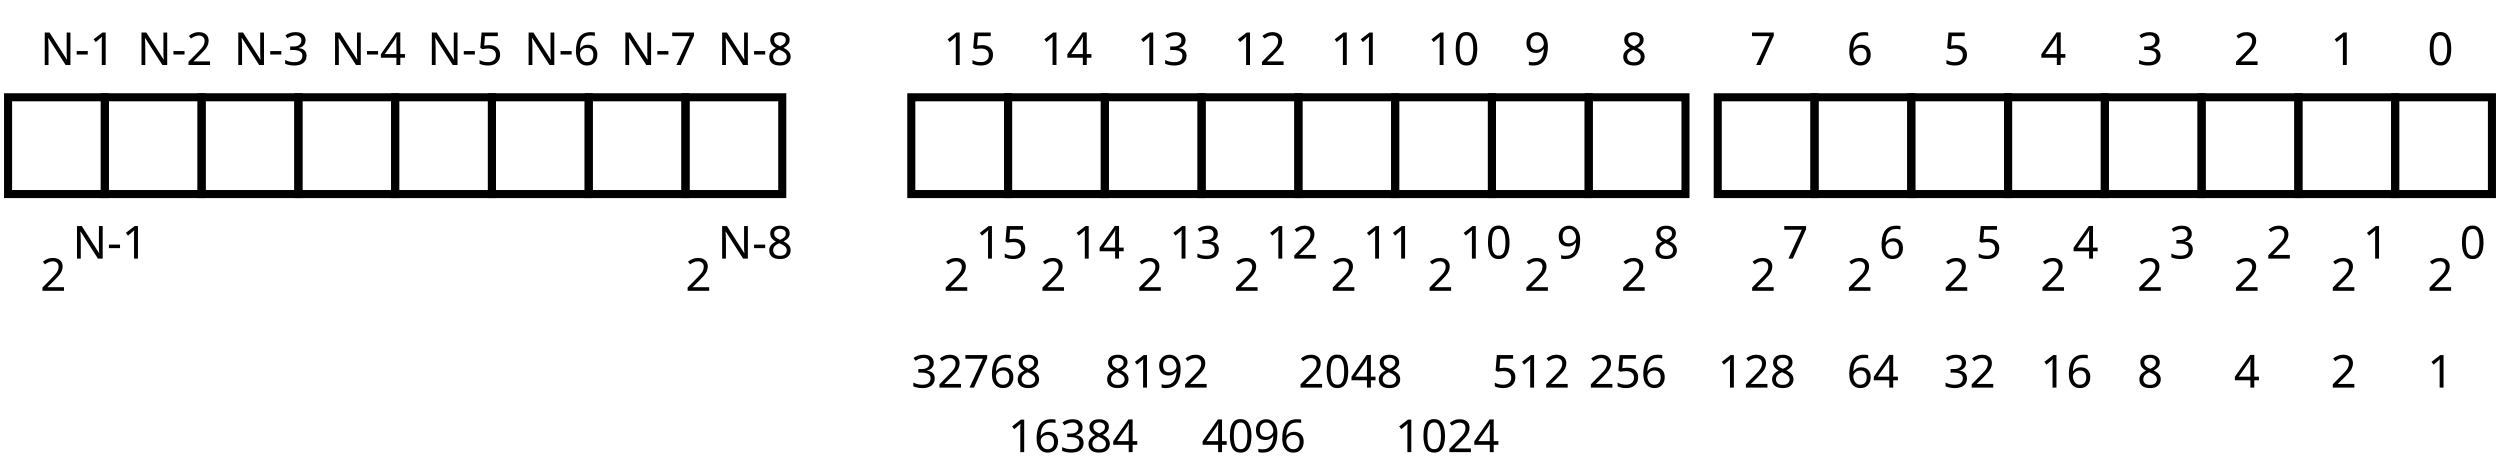
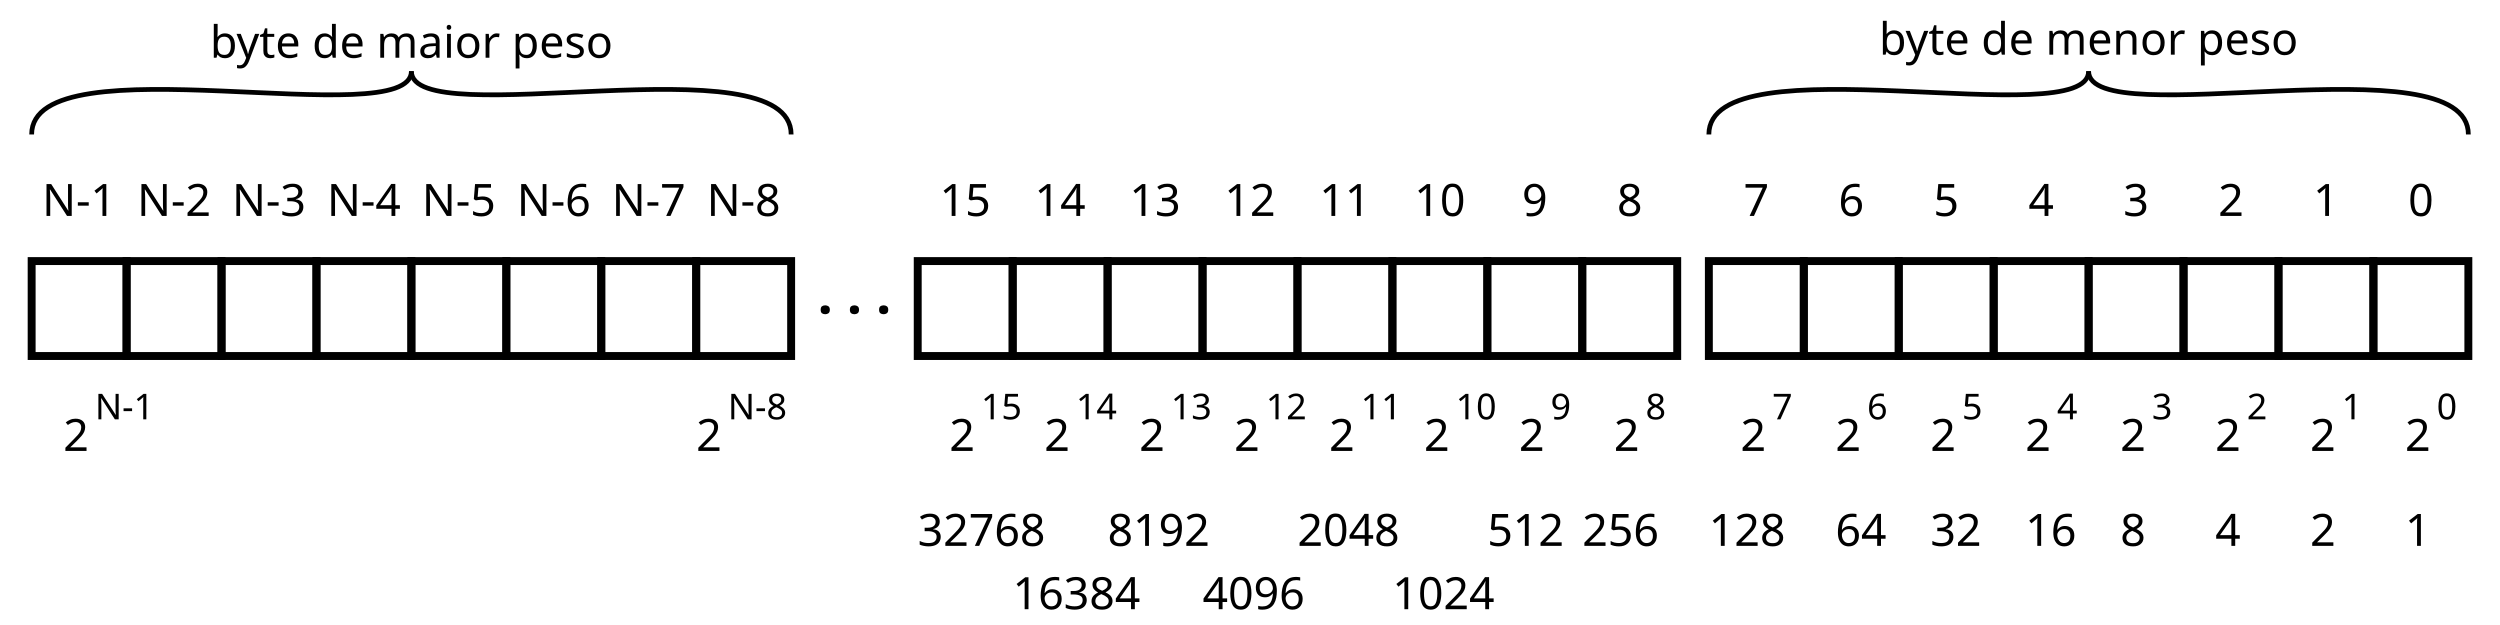
- <svg xmlns="http://www.w3.org/2000/svg" width="16cm" height="3cm" viewBox="-1 9 310 56">
+ <svg xmlns="http://www.w3.org/2000/svg" width="16cm" height="4cm" viewBox="-1 27 310 79">
  <g id="Background" />
  <g id="Background" />
  <g id="Background" />
  <g id="Background">
-     <rect style="fill: none; stroke-opacity: 1; stroke-width: 1; stroke: #000000" x="84" y="20" width="12" height="12" rx="0" ry="0" />
-     <rect style="fill: none; stroke-opacity: 1; stroke-width: 1; stroke: #000000" x="212" y="20" width="12" height="12" rx="0" ry="0" />
-     <rect style="fill: none; stroke-opacity: 1; stroke-width: 1; stroke: #000000" x="224" y="20" width="12" height="12" rx="0" ry="0" />
-     <rect style="fill: none; stroke-opacity: 1; stroke-width: 1; stroke: #000000" x="236" y="20" width="12" height="12" rx="0" ry="0" />
-     <rect style="fill: none; stroke-opacity: 1; stroke-width: 1; stroke: #000000" x="248" y="20" width="12" height="12" rx="0" ry="0" />
-     <rect style="fill: none; stroke-opacity: 1; stroke-width: 1; stroke: #000000" x="260" y="20" width="12" height="12" rx="0" ry="0" />
-     <rect style="fill: none; stroke-opacity: 1; stroke-width: 1; stroke: #000000" x="272" y="20" width="12" height="12" rx="0" ry="0" />
-     <rect style="fill: none; stroke-opacity: 1; stroke-width: 1; stroke: #000000" x="284" y="20" width="12" height="12" rx="0" ry="0" />
-     <rect style="fill: none; stroke-opacity: 1; stroke-width: 1; stroke: #000000" x="296" y="20" width="12" height="12" rx="0" ry="0" />
-     <text font-size="5.644" style="fill: #000000; fill-opacity: 1; stroke: none;text-anchor:start;font-family:sans-serif;font-style:normal;font-weight:normal" x="300" y="16">
-       <tspan x="300" y="16">0</tspan>
-     </text>
-     <text font-size="5.644" style="fill: #000000; fill-opacity: 1; stroke: none;text-anchor:start;font-family:sans-serif;font-style:normal;font-weight:normal" x="288" y="16">
-       <tspan x="288" y="16">1</tspan>
-     </text>
-     <text font-size="5.644" style="fill: #000000; fill-opacity: 1; stroke: none;text-anchor:start;font-family:sans-serif;font-style:normal;font-weight:normal" x="276" y="16">
-       <tspan x="276" y="16">2</tspan>
-     </text>
-     <text font-size="5.644" style="fill: #000000; fill-opacity: 1; stroke: none;text-anchor:start;font-family:sans-serif;font-style:normal;font-weight:normal" x="264" y="16">
-       <tspan x="264" y="16">3</tspan>
-     </text>
-     <text font-size="5.644" style="fill: #000000; fill-opacity: 1; stroke: none;text-anchor:start;font-family:sans-serif;font-style:normal;font-weight:normal" x="252" y="16">
-       <tspan x="252" y="16">4</tspan>
-     </text>
-     <text font-size="5.644" style="fill: #000000; fill-opacity: 1; stroke: none;text-anchor:start;font-family:sans-serif;font-style:normal;font-weight:normal" x="240" y="16">
-       <tspan x="240" y="16">5</tspan>
-     </text>
-     <text font-size="5.644" style="fill: #000000; fill-opacity: 1; stroke: none;text-anchor:start;font-family:sans-serif;font-style:normal;font-weight:normal" x="228" y="16">
-       <tspan x="228" y="16">6</tspan>
-     </text>
-     <text font-size="5.644" style="fill: #000000; fill-opacity: 1; stroke: none;text-anchor:start;font-family:sans-serif;font-style:normal;font-weight:normal" x="216" y="16">
-       <tspan x="216" y="16">7</tspan>
-     </text>
-     <text font-size="5.644" style="fill: #000000; fill-opacity: 1; stroke: none;text-anchor:start;font-family:sans-serif;font-style:normal;font-weight:normal" x="200" y="16">
-       <tspan x="200" y="16">8</tspan>
-     </text>
-     <text font-size="5.644" style="fill: #000000; fill-opacity: 1; stroke: none;text-anchor:start;font-family:sans-serif;font-style:normal;font-weight:normal" x="304" y="40">
-       <tspan x="304" y="40">0</tspan>
-     </text>
-     <text font-size="5.644" style="fill: #000000; fill-opacity: 1; stroke: none;text-anchor:start;font-family:sans-serif;font-style:normal;font-weight:normal" x="292" y="40">
-       <tspan x="292" y="40">1</tspan>
-     </text>
-     <text font-size="5.644" style="fill: #000000; fill-opacity: 1; stroke: none;text-anchor:start;font-family:sans-serif;font-style:normal;font-weight:normal" x="280" y="40">
-       <tspan x="280" y="40">2</tspan>
-     </text>
-     <text font-size="5.644" style="fill: #000000; fill-opacity: 1; stroke: none;text-anchor:start;font-family:sans-serif;font-style:normal;font-weight:normal" x="268" y="40">
-       <tspan x="268" y="40">3</tspan>
-     </text>
-     <text font-size="5.644" style="fill: #000000; fill-opacity: 1; stroke: none;text-anchor:start;font-family:sans-serif;font-style:normal;font-weight:normal" x="256" y="40">
-       <tspan x="256" y="40">4</tspan>
-     </text>
-     <text font-size="5.644" style="fill: #000000; fill-opacity: 1; stroke: none;text-anchor:start;font-family:sans-serif;font-style:normal;font-weight:normal" x="204" y="40">
-       <tspan x="204" y="40">8</tspan>
-     </text>
-     <text font-size="5.644" style="fill: #000000; fill-opacity: 1; stroke: none;text-anchor:start;font-family:sans-serif;font-style:normal;font-weight:normal" x="220" y="40">
-       <tspan x="220" y="40">7</tspan>
-     </text>
-     <rect style="fill: none; stroke-opacity: 1; stroke-width: 1; stroke: #000000" x="24" y="20" width="12" height="12" rx="0" ry="0" />
-     <rect style="fill: none; stroke-opacity: 1; stroke-width: 1; stroke: #000000" x="36" y="20" width="12" height="12" rx="0" ry="0" />
-     <rect style="fill: none; stroke-opacity: 1; stroke-width: 1; stroke: #000000" x="48" y="20" width="12" height="12" rx="0" ry="0" />
-     <rect style="fill: none; stroke-opacity: 1; stroke-width: 1; stroke: #000000" x="60" y="20" width="12" height="12" rx="0" ry="0" />
-     <rect style="fill: none; stroke-opacity: 1; stroke-width: 1; stroke: #000000" x="72" y="20" width="12" height="12" rx="0" ry="0" />
-     <text font-size="5.644" style="fill: #000000; fill-opacity: 1; stroke: none;text-anchor:start;font-family:sans-serif;font-style:normal;font-weight:normal" x="244" y="40">
-       <tspan x="244" y="40">5</tspan>
-     </text>
-     <text font-size="5.644" style="fill: #000000; fill-opacity: 1; stroke: none;text-anchor:start;font-family:sans-serif;font-style:normal;font-weight:normal" x="232" y="40">
-       <tspan x="232" y="40">6</tspan>
-     </text>
-     <text font-size="5.644" style="fill: #000000; fill-opacity: 1; stroke: none;text-anchor:start;font-family:sans-serif;font-style:normal;font-weight:normal" x="188" y="16">
-       <tspan x="188" y="16">9</tspan>
-     </text>
-     <text font-size="5.644" style="fill: #000000; fill-opacity: 1; stroke: none;text-anchor:start;font-family:sans-serif;font-style:normal;font-weight:normal" x="176" y="16">
-       <tspan x="176" y="16">10</tspan>
-     </text>
-     <text font-size="5.644" style="fill: #000000; fill-opacity: 1; stroke: none;text-anchor:start;font-family:sans-serif;font-style:normal;font-weight:normal" x="164" y="16">
-       <tspan x="164" y="16">11</tspan>
-     </text>
-     <text font-size="5.644" style="fill: #000000; fill-opacity: 1; stroke: none;text-anchor:start;font-family:sans-serif;font-style:normal;font-weight:normal" x="152" y="16">
-       <tspan x="152" y="16">12</tspan>
-     </text>
-     <text font-size="5.644" style="fill: #000000; fill-opacity: 1; stroke: none;text-anchor:start;font-family:sans-serif;font-style:normal;font-weight:normal" x="140" y="16">
-       <tspan x="140" y="16">13</tspan>
-     </text>
-     <text font-size="5.644" style="fill: #000000; fill-opacity: 1; stroke: none;text-anchor:start;font-family:sans-serif;font-style:normal;font-weight:normal" x="196" y="56">
-       <tspan x="196" y="56">256</tspan>
-     </text>
-     <text font-size="5.644" style="fill: #000000; fill-opacity: 1; stroke: none;text-anchor:start;font-family:sans-serif;font-style:normal;font-weight:normal" x="212" y="56">
-       <tspan x="212" y="56">128</tspan>
-     </text>
-     <text font-size="5.644" style="fill: #000000; fill-opacity: 1; stroke: none;text-anchor:start;font-family:sans-serif;font-style:normal;font-weight:normal" x="228" y="56">
-       <tspan x="228" y="56">64</tspan>
-     </text>
-     <text font-size="5.644" style="fill: #000000; fill-opacity: 1; stroke: none;text-anchor:start;font-family:sans-serif;font-style:normal;font-weight:normal" x="240" y="56">
-       <tspan x="240" y="56">32</tspan>
-     </text>
-     <text font-size="5.644" style="fill: #000000; fill-opacity: 1; stroke: none;text-anchor:start;font-family:sans-serif;font-style:normal;font-weight:normal" x="252" y="56">
-       <tspan x="252" y="56">16</tspan>
-     </text>
-     <text font-size="5.644" style="fill: #000000; fill-opacity: 1; stroke: none;text-anchor:start;font-family:sans-serif;font-style:normal;font-weight:normal" x="264" y="56">
-       <tspan x="264" y="56">8</tspan>
-     </text>
-     <text font-size="5.644" style="fill: #000000; fill-opacity: 1; stroke: none;text-anchor:start;font-family:sans-serif;font-style:normal;font-weight:normal" x="276" y="56">
-       <tspan x="276" y="56">4</tspan>
-     </text>
-     <text font-size="5.644" style="fill: #000000; fill-opacity: 1; stroke: none;text-anchor:start;font-family:sans-serif;font-style:normal;font-weight:normal" x="288" y="56">
-       <tspan x="288" y="56">2</tspan>
-     </text>
-     <text font-size="5.644" style="fill: #000000; fill-opacity: 1; stroke: none;text-anchor:start;font-family:sans-serif;font-style:normal;font-weight:normal" x="300" y="56">
-       <tspan x="300" y="56">1</tspan>
-     </text>
-     <text font-size="5.644" style="fill: #000000; fill-opacity: 1; stroke: none;text-anchor:start;font-family:sans-serif;font-style:normal;font-weight:normal" x="200" y="44">
-       <tspan x="200" y="44">2</tspan>
-     </text>
-     <text font-size="5.644" style="fill: #000000; fill-opacity: 1; stroke: none;text-anchor:start;font-family:sans-serif;font-style:normal;font-weight:normal" x="216" y="44">
-       <tspan x="216" y="44">2</tspan>
-     </text>
-     <text font-size="5.644" style="fill: #000000; fill-opacity: 1; stroke: none;text-anchor:start;font-family:sans-serif;font-style:normal;font-weight:normal" x="228" y="44">
-       <tspan x="228" y="44">2</tspan>
-     </text>
-     <text font-size="5.644" style="fill: #000000; fill-opacity: 1; stroke: none;text-anchor:start;font-family:sans-serif;font-style:normal;font-weight:normal" x="240" y="44">
-       <tspan x="240" y="44">2</tspan>
-     </text>
-     <text font-size="5.644" style="fill: #000000; fill-opacity: 1; stroke: none;text-anchor:start;font-family:sans-serif;font-style:normal;font-weight:normal" x="252" y="44">
-       <tspan x="252" y="44">2</tspan>
-     </text>
-     <text font-size="5.644" style="fill: #000000; fill-opacity: 1; stroke: none;text-anchor:start;font-family:sans-serif;font-style:normal;font-weight:normal" x="264" y="44">
-       <tspan x="264" y="44">2</tspan>
-     </text>
-     <text font-size="5.644" style="fill: #000000; fill-opacity: 1; stroke: none;text-anchor:start;font-family:sans-serif;font-style:normal;font-weight:normal" x="276" y="44">
-       <tspan x="276" y="44">2</tspan>
-     </text>
-     <text font-size="5.644" style="fill: #000000; fill-opacity: 1; stroke: none;text-anchor:start;font-family:sans-serif;font-style:normal;font-weight:normal" x="288" y="44">
-       <tspan x="288" y="44">2</tspan>
-     </text>
-     <text font-size="5.644" style="fill: #000000; fill-opacity: 1; stroke: none;text-anchor:start;font-family:sans-serif;font-style:normal;font-weight:normal" x="300" y="44">
-       <tspan x="300" y="44">2</tspan>
-     </text>
-     <text font-size="5.644" style="fill: #000000; fill-opacity: 1; stroke: none;text-anchor:start;font-family:sans-serif;font-style:normal;font-weight:normal" x="232" y="36">
-       <tspan x="232" y="36" />
-     </text>
-     <rect style="fill: none; stroke-opacity: 1; stroke-width: 1; stroke: #000000" x="112" y="20" width="12" height="12" rx="0" ry="0" />
-     <rect style="fill: none; stroke-opacity: 1; stroke-width: 1; stroke: #000000" x="124" y="20" width="12" height="12" rx="0" ry="0" />
-     <rect style="fill: none; stroke-opacity: 1; stroke-width: 1; stroke: #000000" x="136" y="20" width="12" height="12" rx="0" ry="0" />
-     <rect style="fill: none; stroke-opacity: 1; stroke-width: 1; stroke: #000000" x="148" y="20" width="12" height="12" rx="0" ry="0" />
-     <rect style="fill: none; stroke-opacity: 1; stroke-width: 1; stroke: #000000" x="160" y="20" width="12" height="12" rx="0" ry="0" />
-     <rect style="fill: none; stroke-opacity: 1; stroke-width: 1; stroke: #000000" x="172" y="20" width="12" height="12" rx="0" ry="0" />
-     <rect style="fill: none; stroke-opacity: 1; stroke-width: 1; stroke: #000000" x="184" y="20" width="12" height="12" rx="0" ry="0" />
-     <rect style="fill: none; stroke-opacity: 1; stroke-width: 1; stroke: #000000" x="196" y="20" width="12" height="12" rx="0" ry="0" />
-     <text font-size="5.644" style="fill: #000000; fill-opacity: 1; stroke: none;text-anchor:start;font-family:sans-serif;font-style:normal;font-weight:normal" x="128" y="16">
-       <tspan x="128" y="16">14</tspan>
-     </text>
-     <text font-size="5.644" style="fill: #000000; fill-opacity: 1; stroke: none;text-anchor:start;font-family:sans-serif;font-style:normal;font-weight:normal" x="116" y="16">
-       <tspan x="116" y="16">15</tspan>
-     </text>
-     <rect style="fill: none; stroke-opacity: 1; stroke-width: 1; stroke: #000000" x="0" y="20" width="12" height="12" rx="0" ry="0" />
-     <rect style="fill: none; stroke-opacity: 1; stroke-width: 1; stroke: #000000" x="12" y="20" width="12" height="12" rx="0" ry="0" />
-     <text font-size="5.644" style="fill: #000000; fill-opacity: 1; stroke: none;text-anchor:start;font-family:sans-serif;font-style:normal;font-weight:normal" x="4" y="16">
-       <tspan x="4" y="16">N-1</tspan>
-     </text>
-     <text font-size="5.644" style="fill: #000000; fill-opacity: 1; stroke: none;text-anchor:start;font-family:sans-serif;font-style:normal;font-weight:normal" x="16" y="16">
-       <tspan x="16" y="16">N-2</tspan>
-     </text>
-     <text font-size="5.644" style="fill: #000000; fill-opacity: 1; stroke: none;text-anchor:start;font-family:sans-serif;font-style:normal;font-weight:normal" x="28" y="16">
-       <tspan x="28" y="16">N-3</tspan>
-     </text>
-     <text font-size="5.644" style="fill: #000000; fill-opacity: 1; stroke: none;text-anchor:start;font-family:sans-serif;font-style:normal;font-weight:normal" x="40" y="16">
-       <tspan x="40" y="16">N-4</tspan>
-     </text>
-     <text font-size="5.644" style="fill: #000000; fill-opacity: 1; stroke: none;text-anchor:start;font-family:sans-serif;font-style:normal;font-weight:normal" x="52" y="16">
-       <tspan x="52" y="16">N-5</tspan>
-     </text>
-     <text font-size="5.644" style="fill: #000000; fill-opacity: 1; stroke: none;text-anchor:start;font-family:sans-serif;font-style:normal;font-weight:normal" x="64" y="16">
-       <tspan x="64" y="16">N-6</tspan>
-     </text>
-     <text font-size="5.644" style="fill: #000000; fill-opacity: 1; stroke: none;text-anchor:start;font-family:sans-serif;font-style:normal;font-weight:normal" x="76" y="16">
-       <tspan x="76" y="16">N-7</tspan>
-     </text>
-     <text font-size="5.644" style="fill: #000000; fill-opacity: 1; stroke: none;text-anchor:start;font-family:sans-serif;font-style:normal;font-weight:normal" x="88" y="16">
-       <tspan x="88" y="16">N-8</tspan>
-     </text>
-     <text font-size="5.644" style="fill: #000000; fill-opacity: 1; stroke: none;text-anchor:start;font-family:sans-serif;font-style:normal;font-weight:normal" x="192" y="40">
-       <tspan x="192" y="40">9</tspan>
-     </text>
-     <text font-size="5.644" style="fill: #000000; fill-opacity: 1; stroke: none;text-anchor:start;font-family:sans-serif;font-style:normal;font-weight:normal" x="184" y="56">
-       <tspan x="184" y="56">512</tspan>
-     </text>
-     <text font-size="5.644" style="fill: #000000; fill-opacity: 1; stroke: none;text-anchor:start;font-family:sans-serif;font-style:normal;font-weight:normal" x="188" y="44">
-       <tspan x="188" y="44">2</tspan>
-     </text>
-     <text font-size="5.644" style="fill: #000000; fill-opacity: 1; stroke: none;text-anchor:start;font-family:sans-serif;font-style:normal;font-weight:normal" x="180" y="40">
-       <tspan x="180" y="40">10</tspan>
-     </text>
-     <text font-size="5.644" style="fill: #000000; fill-opacity: 1; stroke: none;text-anchor:start;font-family:sans-serif;font-style:normal;font-weight:normal" x="172" y="64">
-       <tspan x="172" y="64">1024</tspan>
-     </text>
-     <text font-size="5.644" style="fill: #000000; fill-opacity: 1; stroke: none;text-anchor:start;font-family:sans-serif;font-style:normal;font-weight:normal" x="176" y="44">
-       <tspan x="176" y="44">2</tspan>
-     </text>
-     <text font-size="5.644" style="fill: #000000; fill-opacity: 1; stroke: none;text-anchor:start;font-family:sans-serif;font-style:normal;font-weight:normal" x="168" y="40">
-       <tspan x="168" y="40">11</tspan>
-     </text>
-     <text font-size="5.644" style="fill: #000000; fill-opacity: 1; stroke: none;text-anchor:start;font-family:sans-serif;font-style:normal;font-weight:normal" x="160" y="56">
-       <tspan x="160" y="56">2048</tspan>
-     </text>
-     <text font-size="5.644" style="fill: #000000; fill-opacity: 1; stroke: none;text-anchor:start;font-family:sans-serif;font-style:normal;font-weight:normal" x="164" y="44">
-       <tspan x="164" y="44">2</tspan>
-     </text>
-     <text font-size="5.644" style="fill: #000000; fill-opacity: 1; stroke: none;text-anchor:start;font-family:sans-serif;font-style:normal;font-weight:normal" x="156" y="40">
-       <tspan x="156" y="40">12</tspan>
-     </text>
-     <text font-size="5.644" style="fill: #000000; fill-opacity: 1; stroke: none;text-anchor:start;font-family:sans-serif;font-style:normal;font-weight:normal" x="148" y="64">
-       <tspan x="148" y="64">4096</tspan>
-     </text>
-     <text font-size="5.644" style="fill: #000000; fill-opacity: 1; stroke: none;text-anchor:start;font-family:sans-serif;font-style:normal;font-weight:normal" x="152" y="44">
-       <tspan x="152" y="44">2</tspan>
-     </text>
-     <text font-size="5.644" style="fill: #000000; fill-opacity: 1; stroke: none;text-anchor:start;font-family:sans-serif;font-style:normal;font-weight:normal" x="144" y="40">
-       <tspan x="144" y="40">13</tspan>
-     </text>
-     <text font-size="5.644" style="fill: #000000; fill-opacity: 1; stroke: none;text-anchor:start;font-family:sans-serif;font-style:normal;font-weight:normal" x="136" y="56">
-       <tspan x="136" y="56">8192</tspan>
-     </text>
-     <text font-size="5.644" style="fill: #000000; fill-opacity: 1; stroke: none;text-anchor:start;font-family:sans-serif;font-style:normal;font-weight:normal" x="140" y="44">
-       <tspan x="140" y="44">2</tspan>
-     </text>
-     <text font-size="5.644" style="fill: #000000; fill-opacity: 1; stroke: none;text-anchor:start;font-family:sans-serif;font-style:normal;font-weight:normal" x="132" y="40">
-       <tspan x="132" y="40">14</tspan>
-     </text>
-     <text font-size="5.644" style="fill: #000000; fill-opacity: 1; stroke: none;text-anchor:start;font-family:sans-serif;font-style:normal;font-weight:normal" x="124" y="64">
-       <tspan x="124" y="64">16384</tspan>
-     </text>
-     <text font-size="5.644" style="fill: #000000; fill-opacity: 1; stroke: none;text-anchor:start;font-family:sans-serif;font-style:normal;font-weight:normal" x="128" y="44">
-       <tspan x="128" y="44">2</tspan>
-     </text>
-     <text font-size="5.644" style="fill: #000000; fill-opacity: 1; stroke: none;text-anchor:start;font-family:sans-serif;font-style:normal;font-weight:normal" x="120" y="40">
-       <tspan x="120" y="40">15</tspan>
-     </text>
-     <text font-size="5.644" style="fill: #000000; fill-opacity: 1; stroke: none;text-anchor:start;font-family:sans-serif;font-style:normal;font-weight:normal" x="112" y="56">
-       <tspan x="112" y="56">32768</tspan>
-     </text>
-     <text font-size="5.644" style="fill: #000000; fill-opacity: 1; stroke: none;text-anchor:start;font-family:sans-serif;font-style:normal;font-weight:normal" x="116" y="44">
-       <tspan x="116" y="44">2</tspan>
-     </text>
-     <text font-size="5.644" style="fill: #000000; fill-opacity: 1; stroke: none;text-anchor:start;font-family:sans-serif;font-style:normal;font-weight:normal" x="8" y="40">
-       <tspan x="8" y="40">N-1</tspan>
-     </text>
-     <text font-size="5.644" style="fill: #000000; fill-opacity: 1; stroke: none;text-anchor:start;font-family:sans-serif;font-style:normal;font-weight:normal" x="4" y="44">
-       <tspan x="4" y="44">2</tspan>
-     </text>
-     <text font-size="5.644" style="fill: #000000; fill-opacity: 1; stroke: none;text-anchor:start;font-family:sans-serif;font-style:normal;font-weight:normal" x="88" y="40">
-       <tspan x="88" y="40">N-8</tspan>
-     </text>
-     <text font-size="5.644" style="fill: #000000; fill-opacity: 1; stroke: none;text-anchor:start;font-family:sans-serif;font-style:normal;font-weight:normal" x="84" y="44">
-       <tspan x="84" y="44">2</tspan>
+     <rect style="fill: none; stroke-opacity: 1; stroke-width: 1; stroke: #000000" x="84" y="60" width="12" height="12" rx="0" ry="0" />
+     <rect style="fill: none; stroke-opacity: 1; stroke-width: 1; stroke: #000000" x="212" y="60" width="12" height="12" rx="0" ry="0" />
+     <rect style="fill: none; stroke-opacity: 1; stroke-width: 1; stroke: #000000" x="224" y="60" width="12" height="12" rx="0" ry="0" />
+     <rect style="fill: none; stroke-opacity: 1; stroke-width: 1; stroke: #000000" x="236" y="60" width="12" height="12" rx="0" ry="0" />
+     <rect style="fill: none; stroke-opacity: 1; stroke-width: 1; stroke: #000000" x="248" y="60" width="12" height="12" rx="0" ry="0" />
+     <rect style="fill: none; stroke-opacity: 1; stroke-width: 1; stroke: #000000" x="260" y="60" width="12" height="12" rx="0" ry="0" />
+     <rect style="fill: none; stroke-opacity: 1; stroke-width: 1; stroke: #000000" x="272" y="60" width="12" height="12" rx="0" ry="0" />
+     <rect style="fill: none; stroke-opacity: 1; stroke-width: 1; stroke: #000000" x="284" y="60" width="12" height="12" rx="0" ry="0" />
+     <rect style="fill: none; stroke-opacity: 1; stroke-width: 1; stroke: #000000" x="296" y="60" width="12" height="12" rx="0" ry="0" />
+     <text font-size="5.644" style="fill: #000000; fill-opacity: 1; stroke: none;text-anchor:middle;font-family:sans-serif;font-style:normal;font-weight:normal" x="302" y="54.3">
+       <tspan x="302" y="54.3">0</tspan>
+     </text>
+     <text font-size="5.644" style="fill: #000000; fill-opacity: 1; stroke: none;text-anchor:middle;font-family:sans-serif;font-style:normal;font-weight:normal" x="290" y="54.3">
+       <tspan x="290" y="54.3">1</tspan>
+     </text>
+     <text font-size="5.644" style="fill: #000000; fill-opacity: 1; stroke: none;text-anchor:middle;font-family:sans-serif;font-style:normal;font-weight:normal" x="278" y="54.3">
+       <tspan x="278" y="54.3">2</tspan>
+     </text>
+     <text font-size="5.644" style="fill: #000000; fill-opacity: 1; stroke: none;text-anchor:middle;font-family:sans-serif;font-style:normal;font-weight:normal" x="266" y="54.3">
+       <tspan x="266" y="54.3">3</tspan>
+     </text>
+     <text font-size="5.644" style="fill: #000000; fill-opacity: 1; stroke: none;text-anchor:middle;font-family:sans-serif;font-style:normal;font-weight:normal" x="254" y="54.3">
+       <tspan x="254" y="54.3">4</tspan>
+     </text>
+     <text font-size="5.644" style="fill: #000000; fill-opacity: 1; stroke: none;text-anchor:middle;font-family:sans-serif;font-style:normal;font-weight:normal" x="242" y="54.3">
+       <tspan x="242" y="54.3">5</tspan>
+     </text>
+     <text font-size="5.644" style="fill: #000000; fill-opacity: 1; stroke: none;text-anchor:middle;font-family:sans-serif;font-style:normal;font-weight:normal" x="230" y="54.3">
+       <tspan x="230" y="54.3">6</tspan>
+     </text>
+     <text font-size="5.644" style="fill: #000000; fill-opacity: 1; stroke: none;text-anchor:middle;font-family:sans-serif;font-style:normal;font-weight:normal" x="218" y="54.3">
+       <tspan x="218" y="54.3">7</tspan>
+     </text>
+     <text font-size="5.644" style="fill: #000000; fill-opacity: 1; stroke: none;text-anchor:middle;font-family:sans-serif;font-style:normal;font-weight:normal" x="202" y="54.3">
+       <tspan x="202" y="54.3">8</tspan>
+     </text>
+     <text font-size="4.516" style="fill: #000000; fill-opacity: 1; stroke: none;text-anchor:start;font-family:sans-serif;font-style:normal;font-weight:normal" x="304" y="80">
+       <tspan x="304" y="80">0</tspan>
+     </text>
+     <text font-size="4.516" style="fill: #000000; fill-opacity: 1; stroke: none;text-anchor:start;font-family:sans-serif;font-style:normal;font-weight:normal" x="292" y="80">
+       <tspan x="292" y="80">1</tspan>
+     </text>
+     <text font-size="4.516" style="fill: #000000; fill-opacity: 1; stroke: none;text-anchor:start;font-family:sans-serif;font-style:normal;font-weight:normal" x="280" y="80">
+       <tspan x="280" y="80">2</tspan>
+     </text>
+     <text font-size="4.516" style="fill: #000000; fill-opacity: 1; stroke: none;text-anchor:start;font-family:sans-serif;font-style:normal;font-weight:normal" x="268" y="80">
+       <tspan x="268" y="80">3</tspan>
+     </text>
+     <text font-size="4.516" style="fill: #000000; fill-opacity: 1; stroke: none;text-anchor:start;font-family:sans-serif;font-style:normal;font-weight:normal" x="256" y="80">
+       <tspan x="256" y="80">4</tspan>
+     </text>
+     <text font-size="4.516" style="fill: #000000; fill-opacity: 1; stroke: none;text-anchor:start;font-family:sans-serif;font-style:normal;font-weight:normal" x="204" y="80">
+       <tspan x="204" y="80">8</tspan>
+     </text>
+     <text font-size="4.516" style="fill: #000000; fill-opacity: 1; stroke: none;text-anchor:start;font-family:sans-serif;font-style:normal;font-weight:normal" x="220" y="80">
+       <tspan x="220" y="80">7</tspan>
+     </text>
+     <rect style="fill: none; stroke-opacity: 1; stroke-width: 1; stroke: #000000" x="24" y="60" width="12" height="12" rx="0" ry="0" />
+     <rect style="fill: none; stroke-opacity: 1; stroke-width: 1; stroke: #000000" x="36" y="60" width="12" height="12" rx="0" ry="0" />
+     <rect style="fill: none; stroke-opacity: 1; stroke-width: 1; stroke: #000000" x="48" y="60" width="12" height="12" rx="0" ry="0" />
+     <rect style="fill: none; stroke-opacity: 1; stroke-width: 1; stroke: #000000" x="60" y="60" width="12" height="12" rx="0" ry="0" />
+     <rect style="fill: none; stroke-opacity: 1; stroke-width: 1; stroke: #000000" x="72" y="60" width="12" height="12" rx="0" ry="0" />
+     <text font-size="4.516" style="fill: #000000; fill-opacity: 1; stroke: none;text-anchor:start;font-family:sans-serif;font-style:normal;font-weight:normal" x="244" y="80">
+       <tspan x="244" y="80">5</tspan>
+     </text>
+     <text font-size="4.516" style="fill: #000000; fill-opacity: 1; stroke: none;text-anchor:start;font-family:sans-serif;font-style:normal;font-weight:normal" x="232" y="80">
+       <tspan x="232" y="80">6</tspan>
+     </text>
+     <text font-size="5.644" style="fill: #000000; fill-opacity: 1; stroke: none;text-anchor:middle;font-family:sans-serif;font-style:normal;font-weight:normal" x="190" y="54.3">
+       <tspan x="190" y="54.3">9</tspan>
+     </text>
+     <text font-size="5.644" style="fill: #000000; fill-opacity: 1; stroke: none;text-anchor:middle;font-family:sans-serif;font-style:normal;font-weight:normal" x="178" y="54.3">
+       <tspan x="178" y="54.3">10</tspan>
+     </text>
+     <text font-size="5.644" style="fill: #000000; fill-opacity: 1; stroke: none;text-anchor:middle;font-family:sans-serif;font-style:normal;font-weight:normal" x="166" y="54.3">
+       <tspan x="166" y="54.3">11</tspan>
+     </text>
+     <text font-size="5.644" style="fill: #000000; fill-opacity: 1; stroke: none;text-anchor:middle;font-family:sans-serif;font-style:normal;font-weight:normal" x="154" y="54.3">
+       <tspan x="154" y="54.3">12</tspan>
+     </text>
+     <text font-size="5.644" style="fill: #000000; fill-opacity: 1; stroke: none;text-anchor:middle;font-family:sans-serif;font-style:normal;font-weight:normal" x="142" y="54.3">
+       <tspan x="142" y="54.3">13</tspan>
+     </text>
+     <text font-size="5.644" style="fill: #000000; fill-opacity: 1; stroke: none;text-anchor:start;font-family:sans-serif;font-style:normal;font-weight:normal" x="196" y="96">
+       <tspan x="196" y="96">256</tspan>
+     </text>
+     <text font-size="5.644" style="fill: #000000; fill-opacity: 1; stroke: none;text-anchor:start;font-family:sans-serif;font-style:normal;font-weight:normal" x="212" y="96">
+       <tspan x="212" y="96">128</tspan>
+     </text>
+     <text font-size="5.644" style="fill: #000000; fill-opacity: 1; stroke: none;text-anchor:start;font-family:sans-serif;font-style:normal;font-weight:normal" x="228" y="96">
+       <tspan x="228" y="96">64</tspan>
+     </text>
+     <text font-size="5.644" style="fill: #000000; fill-opacity: 1; stroke: none;text-anchor:start;font-family:sans-serif;font-style:normal;font-weight:normal" x="240" y="96">
+       <tspan x="240" y="96">32</tspan>
+     </text>
+     <text font-size="5.644" style="fill: #000000; fill-opacity: 1; stroke: none;text-anchor:start;font-family:sans-serif;font-style:normal;font-weight:normal" x="252" y="96">
+       <tspan x="252" y="96">16</tspan>
+     </text>
+     <text font-size="5.644" style="fill: #000000; fill-opacity: 1; stroke: none;text-anchor:start;font-family:sans-serif;font-style:normal;font-weight:normal" x="264" y="96">
+       <tspan x="264" y="96">8</tspan>
+     </text>
+     <text font-size="5.644" style="fill: #000000; fill-opacity: 1; stroke: none;text-anchor:start;font-family:sans-serif;font-style:normal;font-weight:normal" x="276" y="96">
+       <tspan x="276" y="96">4</tspan>
+     </text>
+     <text font-size="5.644" style="fill: #000000; fill-opacity: 1; stroke: none;text-anchor:start;font-family:sans-serif;font-style:normal;font-weight:normal" x="288" y="96">
+       <tspan x="288" y="96">2</tspan>
+     </text>
+     <text font-size="5.644" style="fill: #000000; fill-opacity: 1; stroke: none;text-anchor:start;font-family:sans-serif;font-style:normal;font-weight:normal" x="300" y="96">
+       <tspan x="300" y="96">1</tspan>
+     </text>
+     <text font-size="5.644" style="fill: #000000; fill-opacity: 1; stroke: none;text-anchor:start;font-family:sans-serif;font-style:normal;font-weight:normal" x="200" y="84">
+       <tspan x="200" y="84">2</tspan>
+     </text>
+     <text font-size="5.644" style="fill: #000000; fill-opacity: 1; stroke: none;text-anchor:start;font-family:sans-serif;font-style:normal;font-weight:normal" x="216" y="84">
+       <tspan x="216" y="84">2</tspan>
+     </text>
+     <text font-size="5.644" style="fill: #000000; fill-opacity: 1; stroke: none;text-anchor:start;font-family:sans-serif;font-style:normal;font-weight:normal" x="228" y="84">
+       <tspan x="228" y="84">2</tspan>
+     </text>
+     <text font-size="5.644" style="fill: #000000; fill-opacity: 1; stroke: none;text-anchor:start;font-family:sans-serif;font-style:normal;font-weight:normal" x="240" y="84">
+       <tspan x="240" y="84">2</tspan>
+     </text>
+     <text font-size="5.644" style="fill: #000000; fill-opacity: 1; stroke: none;text-anchor:start;font-family:sans-serif;font-style:normal;font-weight:normal" x="252" y="84">
+       <tspan x="252" y="84">2</tspan>
+     </text>
+     <text font-size="5.644" style="fill: #000000; fill-opacity: 1; stroke: none;text-anchor:start;font-family:sans-serif;font-style:normal;font-weight:normal" x="264" y="84">
+       <tspan x="264" y="84">2</tspan>
+     </text>
+     <text font-size="5.644" style="fill: #000000; fill-opacity: 1; stroke: none;text-anchor:start;font-family:sans-serif;font-style:normal;font-weight:normal" x="276" y="84">
+       <tspan x="276" y="84">2</tspan>
+     </text>
+     <text font-size="5.644" style="fill: #000000; fill-opacity: 1; stroke: none;text-anchor:start;font-family:sans-serif;font-style:normal;font-weight:normal" x="288" y="84">
+       <tspan x="288" y="84">2</tspan>
+     </text>
+     <text font-size="5.644" style="fill: #000000; fill-opacity: 1; stroke: none;text-anchor:start;font-family:sans-serif;font-style:normal;font-weight:normal" x="300" y="84">
+       <tspan x="300" y="84">2</tspan>
+     </text>
+     <text font-size="5.644" style="fill: #000000; fill-opacity: 1; stroke: none;text-anchor:start;font-family:sans-serif;font-style:normal;font-weight:normal" x="232" y="76">
+       <tspan x="232" y="76" />
+     </text>
+     <rect style="fill: none; stroke-opacity: 1; stroke-width: 1; stroke: #000000" x="112" y="60" width="12" height="12" rx="0" ry="0" />
+     <rect style="fill: none; stroke-opacity: 1; stroke-width: 1; stroke: #000000" x="124" y="60" width="12" height="12" rx="0" ry="0" />
+     <rect style="fill: none; stroke-opacity: 1; stroke-width: 1; stroke: #000000" x="136" y="60" width="12" height="12" rx="0" ry="0" />
+     <rect style="fill: none; stroke-opacity: 1; stroke-width: 1; stroke: #000000" x="148" y="60" width="12" height="12" rx="0" ry="0" />
+     <rect style="fill: none; stroke-opacity: 1; stroke-width: 1; stroke: #000000" x="160" y="60" width="12" height="12" rx="0" ry="0" />
+     <rect style="fill: none; stroke-opacity: 1; stroke-width: 1; stroke: #000000" x="172" y="60" width="12" height="12" rx="0" ry="0" />
+     <rect style="fill: none; stroke-opacity: 1; stroke-width: 1; stroke: #000000" x="184" y="60" width="12" height="12" rx="0" ry="0" />
+     <rect style="fill: none; stroke-opacity: 1; stroke-width: 1; stroke: #000000" x="196" y="60" width="12" height="12" rx="0" ry="0" />
+     <text font-size="5.644" style="fill: #000000; fill-opacity: 1; stroke: none;text-anchor:middle;font-family:sans-serif;font-style:normal;font-weight:normal" x="130" y="54.3">
+       <tspan x="130" y="54.3">14</tspan>
+     </text>
+     <text font-size="5.644" style="fill: #000000; fill-opacity: 1; stroke: none;text-anchor:middle;font-family:sans-serif;font-style:normal;font-weight:normal" x="118" y="54.3">
+       <tspan x="118" y="54.3">15</tspan>
+     </text>
+     <rect style="fill: none; stroke-opacity: 1; stroke-width: 1; stroke: #000000" x="0" y="60" width="12" height="12" rx="0" ry="0" />
+     <rect style="fill: none; stroke-opacity: 1; stroke-width: 1; stroke: #000000" x="12" y="60" width="12" height="12" rx="0" ry="0" />
+     <text font-size="5.644" style="fill: #000000; fill-opacity: 1; stroke: none;text-anchor:middle;font-family:sans-serif;font-style:normal;font-weight:normal" x="6" y="54.3">
+       <tspan x="6" y="54.3">N-1</tspan>
+     </text>
+     <text font-size="5.644" style="fill: #000000; fill-opacity: 1; stroke: none;text-anchor:middle;font-family:sans-serif;font-style:normal;font-weight:normal" x="18" y="54.3">
+       <tspan x="18" y="54.3">N-2</tspan>
+     </text>
+     <text font-size="5.644" style="fill: #000000; fill-opacity: 1; stroke: none;text-anchor:middle;font-family:sans-serif;font-style:normal;font-weight:normal" x="30" y="54.3">
+       <tspan x="30" y="54.3">N-3</tspan>
+     </text>
+     <text font-size="5.644" style="fill: #000000; fill-opacity: 1; stroke: none;text-anchor:middle;font-family:sans-serif;font-style:normal;font-weight:normal" x="42" y="54.3">
+       <tspan x="42" y="54.3">N-4</tspan>
+     </text>
+     <text font-size="5.644" style="fill: #000000; fill-opacity: 1; stroke: none;text-anchor:middle;font-family:sans-serif;font-style:normal;font-weight:normal" x="54" y="54.3">
+       <tspan x="54" y="54.3">N-5</tspan>
+     </text>
+     <text font-size="5.644" style="fill: #000000; fill-opacity: 1; stroke: none;text-anchor:middle;font-family:sans-serif;font-style:normal;font-weight:normal" x="66" y="54.3">
+       <tspan x="66" y="54.3">N-6</tspan>
+     </text>
+     <text font-size="5.644" style="fill: #000000; fill-opacity: 1; stroke: none;text-anchor:middle;font-family:sans-serif;font-style:normal;font-weight:normal" x="78" y="54.3">
+       <tspan x="78" y="54.3">N-7</tspan>
+     </text>
+     <text font-size="5.644" style="fill: #000000; fill-opacity: 1; stroke: none;text-anchor:middle;font-family:sans-serif;font-style:normal;font-weight:normal" x="90" y="54.3">
+       <tspan x="90" y="54.3">N-8</tspan>
+     </text>
+     <text font-size="4.516" style="fill: #000000; fill-opacity: 1; stroke: none;text-anchor:start;font-family:sans-serif;font-style:normal;font-weight:normal" x="192" y="80">
+       <tspan x="192" y="80">9</tspan>
+     </text>
+     <text font-size="5.644" style="fill: #000000; fill-opacity: 1; stroke: none;text-anchor:start;font-family:sans-serif;font-style:normal;font-weight:normal" x="184" y="96">
+       <tspan x="184" y="96">512</tspan>
+     </text>
+     <text font-size="5.644" style="fill: #000000; fill-opacity: 1; stroke: none;text-anchor:start;font-family:sans-serif;font-style:normal;font-weight:normal" x="188" y="84">
+       <tspan x="188" y="84">2</tspan>
+     </text>
+     <text font-size="4.516" style="fill: #000000; fill-opacity: 1; stroke: none;text-anchor:start;font-family:sans-serif;font-style:normal;font-weight:normal" x="180" y="80">
+       <tspan x="180" y="80">10</tspan>
+     </text>
+     <text font-size="5.644" style="fill: #000000; fill-opacity: 1; stroke: none;text-anchor:start;font-family:sans-serif;font-style:normal;font-weight:normal" x="172" y="104">
+       <tspan x="172" y="104">1024</tspan>
+     </text>
+     <text font-size="5.644" style="fill: #000000; fill-opacity: 1; stroke: none;text-anchor:start;font-family:sans-serif;font-style:normal;font-weight:normal" x="176" y="84">
+       <tspan x="176" y="84">2</tspan>
+     </text>
+     <text font-size="4.516" style="fill: #000000; fill-opacity: 1; stroke: none;text-anchor:start;font-family:sans-serif;font-style:normal;font-weight:normal" x="168" y="80">
+       <tspan x="168" y="80">11</tspan>
+     </text>
+     <text font-size="5.644" style="fill: #000000; fill-opacity: 1; stroke: none;text-anchor:start;font-family:sans-serif;font-style:normal;font-weight:normal" x="160" y="96">
+       <tspan x="160" y="96">2048</tspan>
+     </text>
+     <text font-size="5.644" style="fill: #000000; fill-opacity: 1; stroke: none;text-anchor:start;font-family:sans-serif;font-style:normal;font-weight:normal" x="164" y="84">
+       <tspan x="164" y="84">2</tspan>
+     </text>
+     <text font-size="4.516" style="fill: #000000; fill-opacity: 1; stroke: none;text-anchor:start;font-family:sans-serif;font-style:normal;font-weight:normal" x="156" y="80">
+       <tspan x="156" y="80">12</tspan>
+     </text>
+     <text font-size="5.644" style="fill: #000000; fill-opacity: 1; stroke: none;text-anchor:start;font-family:sans-serif;font-style:normal;font-weight:normal" x="148" y="104">
+       <tspan x="148" y="104">4096</tspan>
+     </text>
+     <text font-size="5.644" style="fill: #000000; fill-opacity: 1; stroke: none;text-anchor:start;font-family:sans-serif;font-style:normal;font-weight:normal" x="152" y="84">
+       <tspan x="152" y="84">2</tspan>
+     </text>
+     <text font-size="4.516" style="fill: #000000; fill-opacity: 1; stroke: none;text-anchor:start;font-family:sans-serif;font-style:normal;font-weight:normal" x="144" y="80">
+       <tspan x="144" y="80">13</tspan>
+     </text>
+     <text font-size="5.644" style="fill: #000000; fill-opacity: 1; stroke: none;text-anchor:start;font-family:sans-serif;font-style:normal;font-weight:normal" x="136" y="96">
+       <tspan x="136" y="96">8192</tspan>
+     </text>
+     <text font-size="5.644" style="fill: #000000; fill-opacity: 1; stroke: none;text-anchor:start;font-family:sans-serif;font-style:normal;font-weight:normal" x="140" y="84">
+       <tspan x="140" y="84">2</tspan>
+     </text>
+     <text font-size="4.516" style="fill: #000000; fill-opacity: 1; stroke: none;text-anchor:start;font-family:sans-serif;font-style:normal;font-weight:normal" x="132" y="80">
+       <tspan x="132" y="80">14</tspan>
+     </text>
+     <text font-size="5.644" style="fill: #000000; fill-opacity: 1; stroke: none;text-anchor:start;font-family:sans-serif;font-style:normal;font-weight:normal" x="124" y="104">
+       <tspan x="124" y="104">16384</tspan>
+     </text>
+     <text font-size="5.644" style="fill: #000000; fill-opacity: 1; stroke: none;text-anchor:start;font-family:sans-serif;font-style:normal;font-weight:normal" x="128" y="84">
+       <tspan x="128" y="84">2</tspan>
+     </text>
+     <text font-size="4.516" style="fill: #000000; fill-opacity: 1; stroke: none;text-anchor:start;font-family:sans-serif;font-style:normal;font-weight:normal" x="120" y="80">
+       <tspan x="120" y="80">15</tspan>
+     </text>
+     <text font-size="5.644" style="fill: #000000; fill-opacity: 1; stroke: none;text-anchor:start;font-family:sans-serif;font-style:normal;font-weight:normal" x="112" y="96">
+       <tspan x="112" y="96">32768</tspan>
+     </text>
+     <text font-size="5.644" style="fill: #000000; fill-opacity: 1; stroke: none;text-anchor:start;font-family:sans-serif;font-style:normal;font-weight:normal" x="116" y="84">
+       <tspan x="116" y="84">2</tspan>
+     </text>
+     <text font-size="4.516" style="fill: #000000; fill-opacity: 1; stroke: none;text-anchor:start;font-family:sans-serif;font-style:normal;font-weight:normal" x="8" y="80">
+       <tspan x="8" y="80">N-1</tspan>
+     </text>
+     <text font-size="5.644" style="fill: #000000; fill-opacity: 1; stroke: none;text-anchor:start;font-family:sans-serif;font-style:normal;font-weight:normal" x="4" y="84">
+       <tspan x="4" y="84">2</tspan>
+     </text>
+     <text font-size="4.516" style="fill: #000000; fill-opacity: 1; stroke: none;text-anchor:start;font-family:sans-serif;font-style:normal;font-weight:normal" x="88" y="80">
+       <tspan x="88" y="80">N-8</tspan>
+     </text>
+     <text font-size="5.644" style="fill: #000000; fill-opacity: 1; stroke: none;text-anchor:start;font-family:sans-serif;font-style:normal;font-weight:normal" x="84" y="84">
+       <tspan x="84" y="84">2</tspan>
+     </text>
+     <path style="fill: none; stroke-opacity: 1; stroke-width: 0.6; stroke: #000000" d="M 0 44 C 0,32 48,44 48,36" />
+     <path style="fill: none; stroke-opacity: 1; stroke-width: 0.6; stroke: #000000" d="M 96 44 C 96,32 48,44 48,36" />
+     <text font-size="5.644" style="fill: #000000; fill-opacity: 1; stroke: none;text-anchor:middle;font-family:sans-serif;font-style:normal;font-weight:normal" x="48" y="34.3">
+       <tspan x="48" y="34.3">byte de maior peso</tspan>
+     </text>
+     <path style="fill: none; stroke-opacity: 1; stroke-width: 0.6; stroke: #000000" d="M 212 44 C 212,32 260,44 260,36" />
+     <path style="fill: none; stroke-opacity: 1; stroke-width: 0.6; stroke: #000000" d="M 308 44 C 308,32 260,44 260,36" />
+     <text font-size="5.644" style="fill: #000000; fill-opacity: 1; stroke: none;text-anchor:middle;font-family:sans-serif;font-style:normal;font-weight:normal" x="260" y="33.913">
+       <tspan x="260" y="33.913">byte de menor peso</tspan>
+     </text>
+     <text font-size="6.773" style="fill: #000000; fill-opacity: 1; stroke: none;text-anchor:middle;font-family:sans-serif;font-style:normal;font-weight:700" x="104" y="66.625">
+       <tspan x="104" y="66.625">. . .</tspan>
    </text>
  </g>
</svg>
